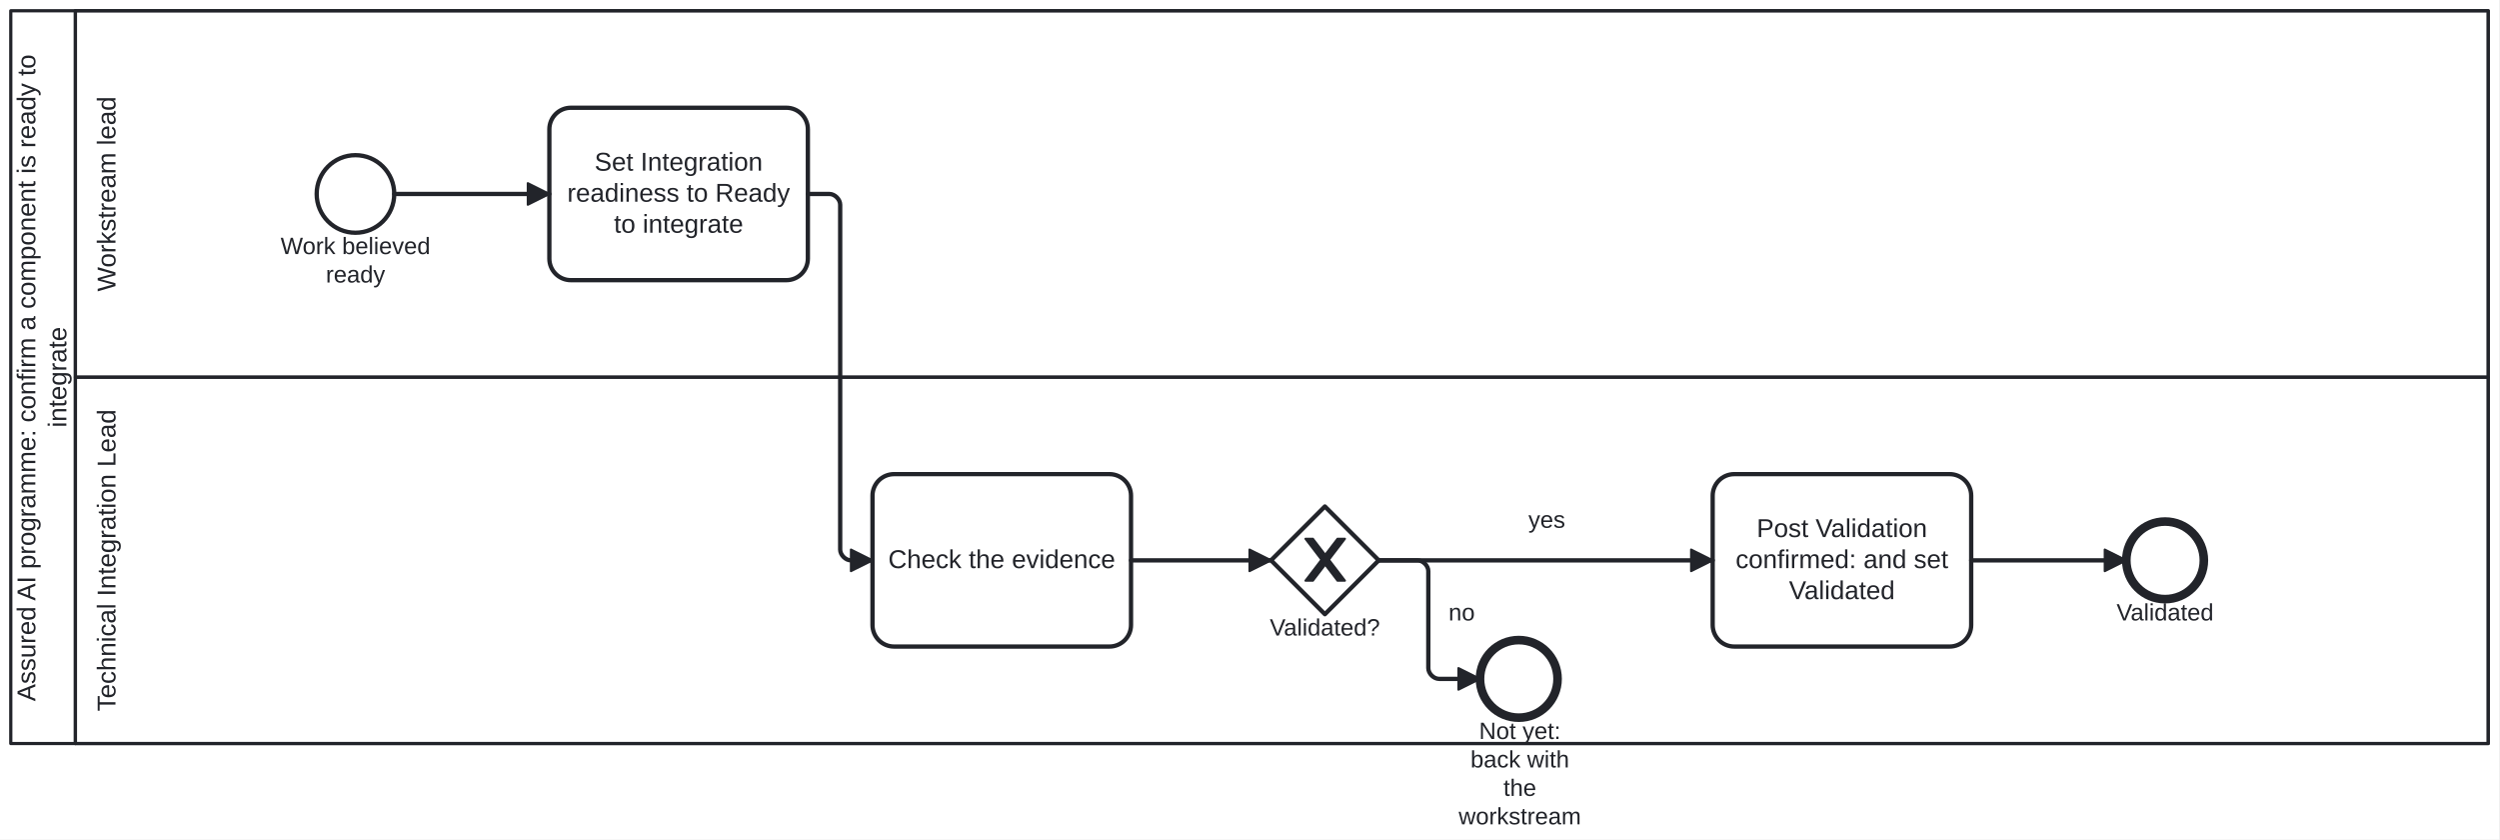
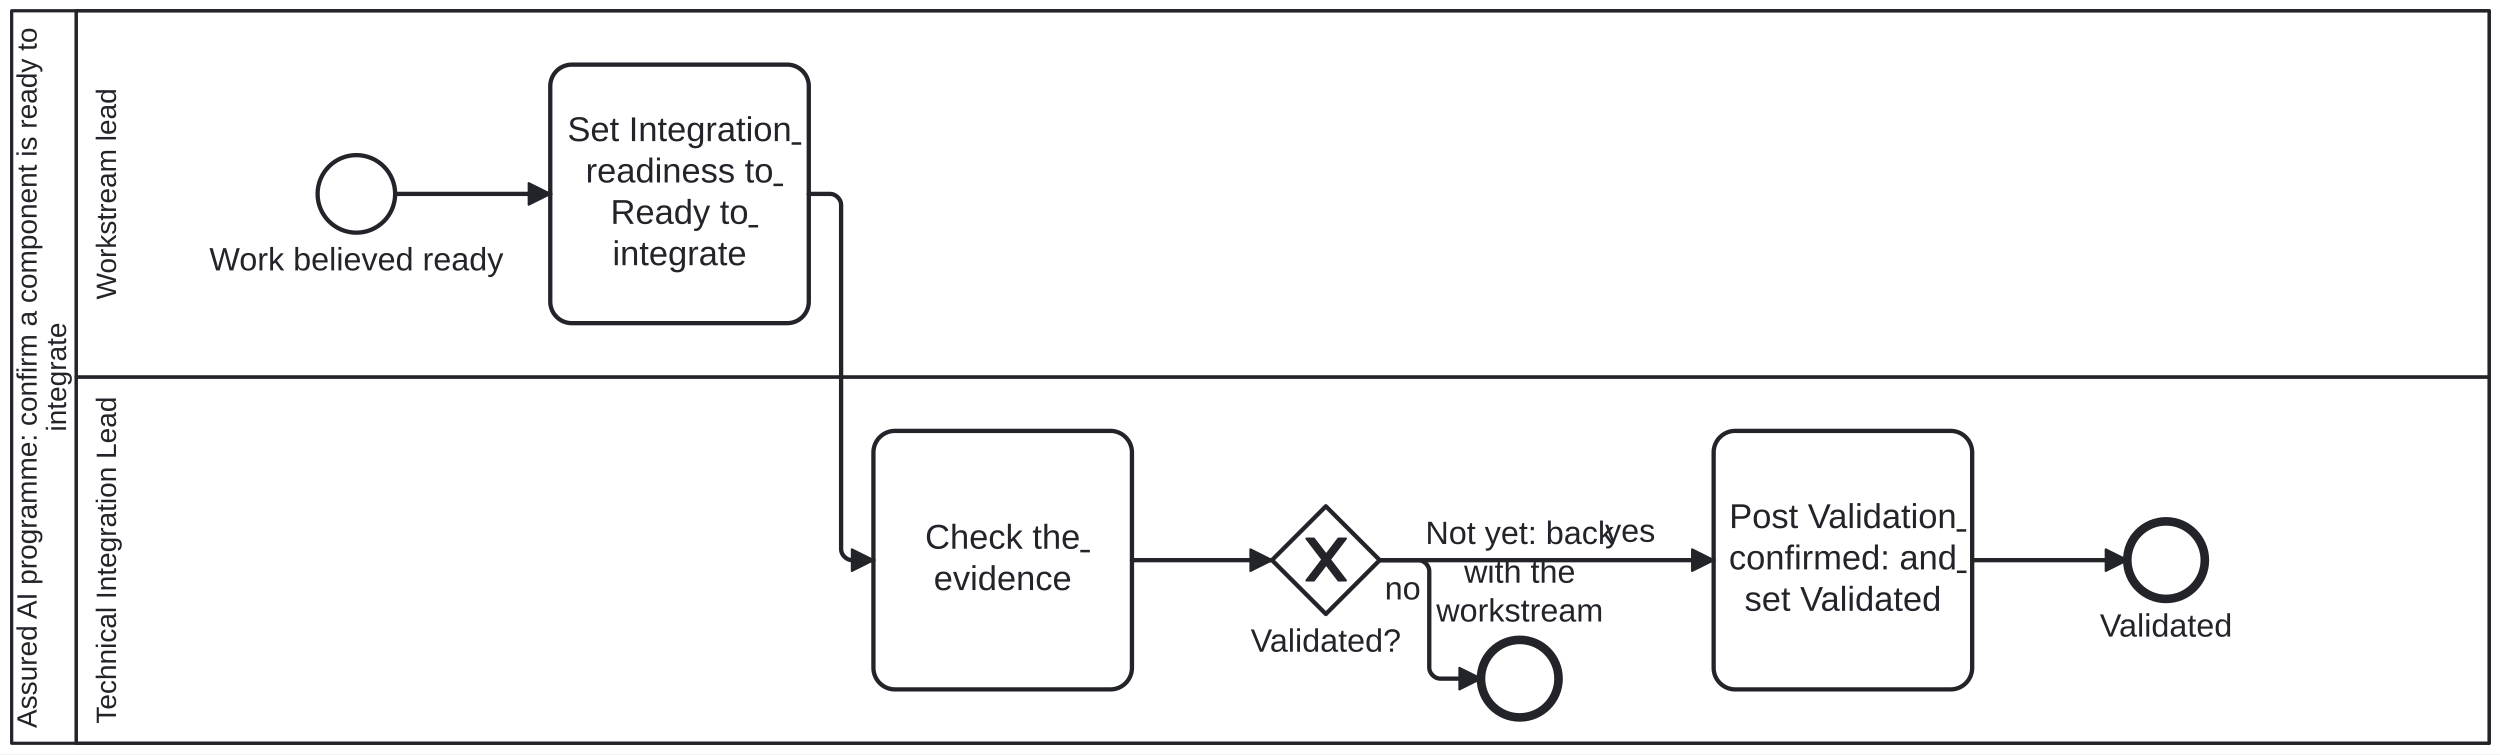
- <svg xmlns="http://www.w3.org/2000/svg" width="100%" style="max-width:100%;height:auto" viewBox="155 75 1160 389.5" version="1.1">
-   <rect x="155" y="75" width="1160" height="389.5" fill="#ffffff" />
+ <svg xmlns="http://www.w3.org/2000/svg" width="100%" style="max-width:100%;height:auto" viewBox="154.587 75 1160.412 350" version="1.1">
+   <style>.fa-task-link,.fa-subprocess-link{cursor:pointer}.fa-task-link text{text-decoration:underline}.fa-task-link:focus-visible,.fa-subprocess-link:focus-visible{outline:2px solid #2563eb;outline-offset:2px}.fa-subprocess-link:hover rect:not(.fa-link-hit),.fa-subprocess-link:focus-visible rect:not(.fa-link-hit){stroke-width:2.5px}</style>
+   <rect x="154.587" y="75" width="1160.412" height="350" fill="#ffffff" />
  <g class="djs-group">
    <g class="djs-element djs-shape" data-element-id="Participant_AAI_Validation" style="display: block;" transform="matrix(1 0 0 1 160 80)">
      <g class="djs-visual">
        <rect x="0" y="0" width="1150" height="340" rx="0" ry="0" style="stroke-linecap: round; stroke-linejoin: round; stroke: rgb(34, 36, 42); stroke-width: 1.5px; fill: white; fill-opacity: 0.95;" />
        <path style="fill: none; stroke-linecap: round; stroke-linejoin: round; stroke: rgb(34, 36, 42); stroke-width: 1.5px;" d="M30,0L30,340" />
-         <text lineHeight="1.2" class="djs-label" style="font-family: Arial, sans-serif; font-size: 12px; font-weight: normal; fill: rgb(34, 36, 42);" transform="matrix(-1.83697e-16 -1 1 -1.83697e-16 0 340)">
-           <tspan x="19.602" y="11.4">Assured AI programme: confirm a component is ready to </tspan>
-           <tspan x="146.65" y="25.8">integrate</tspan>
+         <text lineHeight="1.05" class="djs-label" transform="matrix(-1.83697e-16 -1 1 -1.83697e-16 0 340)" style="font-family: Arial, sans-serif; font-size: 13px; font-weight: normal; fill: rgb(34, 36, 42);">
+           <tspan x="7.068" y="11.588">Assured AI programme: confirm a component is ready to</tspan>
+           <tspan x="144.705" y="25.238">integrate</tspan>
        </text>
      </g>
      <rect class="djs-hit djs-hit-all" x="0" y="0" width="1150" height="340" style="fill: none; stroke-opacity: 0; stroke: white; stroke-width: 15px;" />
    </g>
    <g class="djs-children">
      <g class="djs-group">
        <g class="djs-element djs-shape" data-element-id="Lane_TIL" style="display: block;" transform="matrix(1 0 0 1 190 250)">
          <g class="djs-visual">
            <rect x="0" y="0" width="1120" height="170" rx="0" ry="0" style="stroke-linecap: round; stroke-linejoin: round; stroke: rgb(34, 36, 42); stroke-width: 1.5px; fill: white; fill-opacity: 0.25;" />
-             <text lineHeight="1.2" class="djs-label" style="font-family: Arial, sans-serif; font-size: 12px; font-weight: normal; fill: rgb(34, 36, 42);" transform="matrix(-1.83697e-16 -1 1 -1.83697e-16 0 170)">
-               <tspan x="14.951" y="18.6">Technical Integration Lead</tspan>
+             <text lineHeight="1.05" class="djs-label" transform="matrix(-1.83697e-16 -1 1 -1.83697e-16 0 170)" style="font-family: Arial, sans-serif; font-size: 13px; font-weight: normal; fill: rgb(34, 36, 42);">
+               <tspan x="9.114" y="18.413">Technical Integration Lead</tspan>
            </text>
          </g>
          <rect class="djs-hit djs-hit-all" x="0" y="0" width="1120" height="170" style="fill: none; stroke-opacity: 0; stroke: white; stroke-width: 15px;" />
        </g>
      </g>
      <g class="djs-group">
        <g class="djs-element djs-shape" data-element-id="Lane_Lead" style="display: block;" transform="matrix(1 0 0 1 190 80)">
          <g class="djs-visual">
            <rect x="0" y="0" width="1120" height="170" rx="0" ry="0" style="stroke-linecap: round; stroke-linejoin: round; stroke: rgb(34, 36, 42); stroke-width: 1.5px; fill: white; fill-opacity: 0.25;" />
-             <text lineHeight="1.2" class="djs-label" style="font-family: Arial, sans-serif; font-size: 12px; font-weight: normal; fill: rgb(34, 36, 42);" transform="matrix(-1.83697e-16 -1 1 -1.83697e-16 0 170)">
-               <tspan x="39.763" y="18.6">Workstream lead</tspan>
+             <text lineHeight="1.05" class="djs-label" transform="matrix(-1.83697e-16 -1 1 -1.83697e-16 0 170)" style="font-family: Arial, sans-serif; font-size: 13px; font-weight: normal; fill: rgb(34, 36, 42);">
+               <tspan x="35.993" y="18.413">Workstream lead</tspan>
            </text>
          </g>
          <rect class="djs-hit djs-hit-all" x="0" y="0" width="1120" height="170" style="fill: none; stroke-opacity: 0; stroke: white; stroke-width: 15px;" />
        </g>
      </g>
      <g class="djs-group">
        <g class="djs-element djs-shape" data-element-id="Start_AAI_Validation" style="display: block;" transform="matrix(1 0 0 1 302 147)">
          <g class="djs-visual">
            <circle cx="18" cy="18" r="18" style="stroke-linecap: round; stroke-linejoin: round; stroke: rgb(34, 36, 42); stroke-width: 2px; fill: white; fill-opacity: 0.95;" />
          </g>
          <rect class="djs-hit djs-hit-all" x="0" y="0" width="36" height="36" style="fill: none; stroke-opacity: 0; stroke: white; stroke-width: 15px;" />
        </g>
      </g>
      <g class="djs-group">
-         <g class="djs-element djs-shape" data-element-id="Start_AAI_Validation_label" style="display: block;" transform="matrix(1 0 0 1 285 183)">
-           <g class="djs-visual">
-             <text lineHeight="1.2" class="djs-label" style="font-family: Arial, sans-serif; font-size: 11px; font-weight: normal; fill: rgb(34, 36, 42);">
-               <tspan x="0.252" y="9.9">Work believed</tspan>
-               <tspan x="21.242" y="23.1">ready</tspan>
-             </text>
-           </g>
-           <rect class="djs-hit djs-hit-all" x="0" y="0" width="70" height="27" style="fill: none; stroke-opacity: 0; stroke: white; stroke-width: 15px;" />
-         </g>
-       </g>
-       <g class="djs-group">
-         <g class="djs-element djs-shape" data-element-id="A_Ready" style="display: block;" transform="matrix(1 0 0 1 410 125)">
-           <g class="djs-visual">
-             <rect x="0" y="0" width="120" height="80" rx="10" ry="10" style="stroke-linecap: round; stroke-linejoin: round; stroke: rgb(34, 36, 42); stroke-width: 2px; fill: white; fill-opacity: 0.95;" />
-             <text lineHeight="1.2" class="djs-label" style="font-family: Arial, sans-serif; font-size: 12px; font-weight: normal; fill: rgb(34, 36, 42);">
-               <tspan x="20.974" y="29.2">Set Integration </tspan>
-               <tspan x="8.303" y="43.6">readiness to Ready </tspan>
-               <tspan x="29.979" y="58">to integrate</tspan>
-             </text>
-           </g>
-           <rect class="djs-hit djs-hit-all" x="0" y="0" width="120" height="80" style="fill: none; stroke-opacity: 0; stroke: white; stroke-width: 15px;" />
-         </g>
-       </g>
-       <g class="djs-group">
-         <g class="djs-element djs-shape" data-element-id="A_Check" style="display: block;" transform="matrix(1 0 0 1 560 295)">
-           <g class="djs-visual">
-             <rect x="0" y="0" width="120" height="80" rx="10" ry="10" style="stroke-linecap: round; stroke-linejoin: round; stroke: rgb(34, 36, 42); stroke-width: 2px; fill: white; fill-opacity: 0.95;" />
-             <text lineHeight="1.2" class="djs-label" style="font-family: Arial, sans-serif; font-size: 12px; font-weight: normal; fill: rgb(34, 36, 42);">
-               <tspan x="7.301" y="43.6">Check the evidence</tspan>
-             </text>
-           </g>
-           <rect class="djs-hit djs-hit-all" x="0" y="0" width="120" height="80" style="fill: none; stroke-opacity: 0; stroke: white; stroke-width: 15px;" />
+         <g class="djs-element djs-shape" data-element-id="Start_AAI_Validation_label" style="display: block;" transform="matrix(1 0 0 1 231.7656 187)">
+           <g class="djs-visual">
+             <text lineHeight="1.2" class="djs-label" style="font-family: Arial, sans-serif; font-size: 15px; font-weight: normal; fill: rgb(34, 36, 42);">
+               <tspan x="20.006" y="13.5">Work believed ready</tspan>
+             </text>
+           </g>
+           <rect class="djs-hit djs-hit-all" x="0" y="0" width="176.469" height="18" style="fill: none; stroke-opacity: 0; stroke: white; stroke-width: 15px;" />
+         </g>
+       </g>
+       <g class="djs-group">
+         <g class="djs-element djs-shape" data-element-id="A_Ready" style="display: block;" transform="matrix(1 0 0 1 410 105)">
+           <g class="djs-visual">
+             <rect x="0" y="0" width="120" height="120" rx="10" ry="10" style="stroke-linecap: round; stroke-linejoin: round; stroke: rgb(34, 36, 42); stroke-width: 2px; fill: white; fill-opacity: 0.95;" />
+             <a class="fa-task-link" href="../../../en/cat-harness/processes/integration-validation.html#step-A_Ready" target="_top" aria-label="Open step: Set Integration readiness to Ready to integrate">
+               <text lineHeight="1.2" class="djs-label" transform="translate(0 21.1)" style="font-family: Arial, sans-serif; font-size: 16px; font-weight: normal; fill: rgb(34, 36, 42);">
+                 <tspan x="7.965" y="14.4">Set Integration</tspan>
+                 <tspan x="16.418" y="33.6">readiness to</tspan>
+                 <tspan x="27.98" y="52.8">Ready to</tspan>
+                 <tspan x="28.867" y="72">integrate</tspan>
+               </text>
+             </a>
+           </g>
+           <rect class="djs-hit djs-hit-all" x="0" y="0" width="120" height="120" style="fill: none; stroke-opacity: 0; stroke: white; stroke-width: 15px;" />
+         </g>
+       </g>
+       <g class="djs-group">
+         <g class="djs-element djs-shape" data-element-id="A_Check" style="display: block;" transform="matrix(1 0 0 1 560 275)">
+           <g class="djs-visual">
+             <rect x="0" y="0" width="120" height="120" rx="10" ry="10" style="stroke-linecap: round; stroke-linejoin: round; stroke: rgb(34, 36, 42); stroke-width: 2px; fill: white; fill-opacity: 0.95;" />
+             <a class="fa-task-link" href="../../../en/cat-harness/processes/integration-validation.html#step-A_Check" target="_top" aria-label="Open step: Check the evidence">
+               <text lineHeight="1.2" class="djs-label" transform="translate(0 40.3)" style="font-family: Arial, sans-serif; font-size: 16px; font-weight: normal; fill: rgb(34, 36, 42);">
+                 <tspan x="23.98" y="14.4">Check the</tspan>
+                 <tspan x="27.977" y="33.6">evidence</tspan>
+               </text>
+             </a>
+           </g>
+           <rect class="djs-hit djs-hit-all" x="0" y="0" width="120" height="120" style="fill: none; stroke-opacity: 0; stroke: white; stroke-width: 15px;" />
        </g>
      </g>
      <g class="djs-group">
        <g class="djs-element djs-shape" data-element-id="GW_Valid" style="display: block;" transform="matrix(1 0 0 1 745 310)">
          <g class="djs-visual">
            <polygon points="25,0 50,25 25,50 0,25" style="stroke-linecap: round; stroke-linejoin: round; stroke: rgb(34, 36, 42); stroke-width: 2px; fill: white; fill-opacity: 0.95;" />
            <path d="m 16,15 7.429,9.714 -7.429,9.714 3.429,0 5.714,-7.464 5.714,7.464 3.429,0 -7.429,-9.714 7.429,-9.714 -3.429,0 -5.714,7.464 -5.714,-7.464 -3.429,0 z" style="fill: rgb(34, 36, 42); stroke-linecap: round; stroke-linejoin: round; stroke: rgb(34, 36, 42); stroke-width: 1px;" />
          </g>
          <rect class="djs-hit djs-hit-all" x="0" y="0" width="50" height="50" style="fill: none; stroke-opacity: 0; stroke: white; stroke-width: 15px;" />
        </g>
      </g>
      <g class="djs-group">
-         <g class="djs-element djs-shape" data-element-id="GW_Valid_label" style="display: block;" transform="matrix(1 0 0 1 744 360)">
-           <g class="djs-visual">
-             <text lineHeight="1.2" class="djs-label" style="font-family: Arial, sans-serif; font-size: 11px; font-weight: normal; fill: rgb(34, 36, 42);">
-               <tspan x="0.415" y="9.9">Validated?</tspan>
-             </text>
-           </g>
-           <rect class="djs-hit djs-hit-all" x="0" y="0" width="52" height="14" style="fill: none; stroke-opacity: 0; stroke: white; stroke-width: 15px;" />
+         <g class="djs-element djs-shape" data-element-id="GW_Valid_label" style="display: block;" transform="matrix(1 0 0 1 715.1094 364)">
+           <g class="djs-visual">
+             <text lineHeight="1.2" class="djs-label" style="font-family: Arial, sans-serif; font-size: 15px; font-weight: normal; fill: rgb(34, 36, 42);">
+               <tspan x="20.002" y="13.5">Validated?</tspan>
+             </text>
+           </g>
+           <rect class="djs-hit djs-hit-all" x="0" y="0" width="109.781" height="18" style="fill: none; stroke-opacity: 0; stroke: white; stroke-width: 15px;" />
        </g>
      </g>
      <g class="djs-group">
        <g class="djs-element djs-shape" data-element-id="End_StopNotYet" style="display: block;" transform="matrix(1 0 0 1 842 372)">
          <g class="djs-visual">
            <circle cx="18" cy="18" r="18" style="stroke-linecap: round; stroke-linejoin: round; stroke: rgb(34, 36, 42); stroke-width: 4px; fill: white; fill-opacity: 0.95;" />
          </g>
          <rect class="djs-hit djs-hit-all" x="0" y="0" width="36" height="36" style="fill: none; stroke-opacity: 0; stroke: white; stroke-width: 15px;" />
        </g>
      </g>
      <g class="djs-group">
-         <g class="djs-element djs-shape" data-element-id="End_StopNotYet_label" style="display: block;" transform="matrix(1 0 0 1 828 408)">
-           <g class="djs-visual">
-             <text lineHeight="1.2" class="djs-label" style="font-family: Arial, sans-serif; font-size: 11px; font-weight: normal; fill: rgb(34, 36, 42);">
-               <tspan x="13.548" y="9.9">Not yet: </tspan>
-               <tspan x="9.573" y="23.1">back with </tspan>
-               <tspan x="24.854" y="36.3">the </tspan>
-               <tspan x="4.079" y="49.5">workstream</tspan>
-             </text>
-           </g>
-           <rect class="djs-hit djs-hit-all" x="0" y="0" width="65" height="40" style="fill: none; stroke-opacity: 0; stroke: white; stroke-width: 15px;" />
-         </g>
-       </g>
-       <g class="djs-group">
-         <g class="djs-element djs-shape" data-element-id="A_Confirm" style="display: block;" transform="matrix(1 0 0 1 950 295)">
-           <g class="djs-visual">
-             <rect x="0" y="0" width="120" height="80" rx="10" ry="10" style="stroke-linecap: round; stroke-linejoin: round; stroke: rgb(34, 36, 42); stroke-width: 2px; fill: white; fill-opacity: 0.95;" />
-             <text lineHeight="1.2" class="djs-label" style="font-family: Arial, sans-serif; font-size: 12px; font-weight: normal; fill: rgb(34, 36, 42);">
-               <tspan x="20.42" y="29.2">Post Validation </tspan>
-               <tspan x="10.641" y="43.6">confirmed: and set </tspan>
-               <tspan x="35.426" y="58">Validated</tspan>
-             </text>
-           </g>
-           <rect class="djs-hit djs-hit-all" x="0" y="0" width="120" height="80" style="fill: none; stroke-opacity: 0; stroke: white; stroke-width: 15px;" />
+         <g class="djs-element djs-shape" data-element-id="End_StopNotYet_label" style="display: block;" transform="matrix(1 0 0 1 796.2266 314)">
+           <g class="djs-visual">
+             <text lineHeight="1.2" class="djs-label" style="font-family: Arial, sans-serif; font-size: 15px; font-weight: normal; fill: rgb(34, 36, 42);">
+               <tspan x="20.004" y="13.5">Not yet: back</tspan>
+               <tspan x="37.926" y="31.5">with the</tspan>
+               <tspan x="25.017" y="49.5">workstream</tspan>
+             </text>
+           </g>
+           <rect class="djs-hit djs-hit-all" x="0" y="0" width="127.547" height="54" style="fill: none; stroke-opacity: 0; stroke: white; stroke-width: 15px;" />
+         </g>
+       </g>
+       <g class="djs-group">
+         <g class="djs-element djs-shape" data-element-id="A_Confirm" style="display: block;" transform="matrix(1 0 0 1 950 275)">
+           <g class="djs-visual">
+             <rect x="0" y="0" width="120" height="120" rx="10" ry="10" style="stroke-linecap: round; stroke-linejoin: round; stroke: rgb(34, 36, 42); stroke-width: 2px; fill: white; fill-opacity: 0.95;" />
+             <a class="fa-task-link" href="../../../en/cat-harness/processes/integration-validation.html#step-A_Confirm" target="_top" aria-label="Open step: Post Validation confirmed: and set Validated">
+               <text lineHeight="1.2" class="djs-label" transform="translate(0 30.7)" style="font-family: Arial, sans-serif; font-size: 16px; font-weight: normal; fill: rgb(34, 36, 42);">
+                 <tspan x="7.227" y="14.4">Post Validation</tspan>
+                 <tspan x="7.082" y="33.6">confirmed: and</tspan>
+                 <tspan x="14.34" y="52.8">set Validated</tspan>
+               </text>
+             </a>
+           </g>
+           <rect class="djs-hit djs-hit-all" x="0" y="0" width="120" height="120" style="fill: none; stroke-opacity: 0; stroke: white; stroke-width: 15px;" />
        </g>
      </g>
      <g class="djs-group">
        <g class="djs-element djs-shape" data-element-id="End_AAI_Validation" style="display: block;" transform="matrix(1 0 0 1 1142 317)">
          <g class="djs-visual">
            <circle cx="18" cy="18" r="18" style="stroke-linecap: round; stroke-linejoin: round; stroke: rgb(34, 36, 42); stroke-width: 4px; fill: white; fill-opacity: 0.95;" />
          </g>
          <rect class="djs-hit djs-hit-all" x="0" y="0" width="36" height="36" style="fill: none; stroke-opacity: 0; stroke: white; stroke-width: 15px;" />
        </g>
      </g>
      <g class="djs-group">
-         <g class="djs-element djs-shape" data-element-id="End_AAI_Validation_label" style="display: block;" transform="matrix(1 0 0 1 1137 353)">
-           <g class="djs-visual">
-             <text lineHeight="1.2" class="djs-label" style="font-family: Arial, sans-serif; font-size: 11px; font-weight: normal; fill: rgb(34, 36, 42);">
-               <tspan x="0.474" y="9.9">Validated</tspan>
-             </text>
-           </g>
-           <rect class="djs-hit djs-hit-all" x="0" y="0" width="46" height="14" style="fill: none; stroke-opacity: 0; stroke: white; stroke-width: 15px;" />
+         <g class="djs-element djs-shape" data-element-id="End_AAI_Validation_label" style="display: block;" transform="matrix(1 0 0 1 1109.281 357)">
+           <g class="djs-visual">
+             <text lineHeight="1.2" class="djs-label" style="font-family: Arial, sans-serif; font-size: 15px; font-weight: normal; fill: rgb(34, 36, 42);">
+               <tspan x="20.001" y="13.5">Validated</tspan>
+             </text>
+           </g>
+           <rect class="djs-hit djs-hit-all" x="0" y="0" width="101.438" height="18" style="fill: none; stroke-opacity: 0; stroke: white; stroke-width: 15px;" />
        </g>
      </g>
      <g class="djs-group">
        <g class="djs-element djs-connection" data-element-id="SF_AAI_Validation_1" style="display: block;">
          <g class="djs-visual">
            <defs>
              <marker id="folio-marker-1" viewBox="0 0 20 20" refX="11" refY="10" markerWidth="10" markerHeight="10" orient="auto">
                <path d="M 1 5 L 11 10 L 1 15 Z" style="stroke-linecap: round; stroke-linejoin: round; stroke: rgb(34, 36, 42); stroke-width: 1px; fill: rgb(34, 36, 42);" />
              </marker>
            </defs>
            <path data-corner-radius="5" style="fill: none; stroke-linecap: round; stroke-linejoin: round; stroke: rgb(34, 36, 42); stroke-width: 2px; marker-end: url('#folio-marker-1');" d="M338,165L410,165" />
          </g>
          <path d="M338,165L410,165" class="djs-hit djs-hit-stroke" style="fill: none; stroke-opacity: 0; stroke: white; stroke-width: 15px;" />
        </g>
      </g>
      <g class="djs-group">
        <g class="djs-element djs-connection" data-element-id="SF_AAI_Validation_2" style="display: block;">
          <g class="djs-visual">
            <defs>
              <marker id="folio-marker-2" viewBox="0 0 20 20" refX="11" refY="10" markerWidth="10" markerHeight="10" orient="auto">
                <path d="M 1 5 L 11 10 L 1 15 Z" style="stroke-linecap: round; stroke-linejoin: round; stroke: rgb(34, 36, 42); stroke-width: 1px; fill: rgb(34, 36, 42);" />
              </marker>
            </defs>
            <path data-corner-radius="5" style="fill: none; stroke-linecap: round; stroke-linejoin: round; stroke: rgb(34, 36, 42); stroke-width: 2px; marker-end: url('#folio-marker-2');" d="M530,165L540,165C542.5,165,545,167.5,545,170L545,330C545,332.5,547.5,335,550,335L560,335" />
          </g>
          <path d="M530,165L545,165L545,335L560,335" class="djs-hit djs-hit-stroke" style="fill: none; stroke-opacity: 0; stroke: white; stroke-width: 15px;" />
        </g>
      </g>
      <g class="djs-group">
        <g class="djs-element djs-connection" data-element-id="SF_AAI_Validation_3" style="display: block;">
          <g class="djs-visual">
            <defs>
              <marker id="folio-marker-3" viewBox="0 0 20 20" refX="11" refY="10" markerWidth="10" markerHeight="10" orient="auto">
                <path d="M 1 5 L 11 10 L 1 15 Z" style="stroke-linecap: round; stroke-linejoin: round; stroke: rgb(34, 36, 42); stroke-width: 1px; fill: rgb(34, 36, 42);" />
              </marker>
            </defs>
            <path data-corner-radius="5" style="fill: none; stroke-linecap: round; stroke-linejoin: round; stroke: rgb(34, 36, 42); stroke-width: 2px; marker-end: url('#folio-marker-3');" d="M680,335L745,335" />
          </g>
          <path d="M680,335L745,335" class="djs-hit djs-hit-stroke" style="fill: none; stroke-opacity: 0; stroke: white; stroke-width: 15px;" />
        </g>
      </g>
      <g class="djs-group">
        <g class="djs-element djs-connection" data-element-id="SF_AAI_Validation_4" style="display: block;">
          <g class="djs-visual">
            <defs>
              <marker id="folio-marker-4" viewBox="0 0 20 20" refX="11" refY="10" markerWidth="10" markerHeight="10" orient="auto">
                <path d="M 1 5 L 11 10 L 1 15 Z" style="stroke-linecap: round; stroke-linejoin: round; stroke: rgb(34, 36, 42); stroke-width: 1px; fill: rgb(34, 36, 42);" />
              </marker>
            </defs>
            <path data-corner-radius="5" style="fill: none; stroke-linecap: round; stroke-linejoin: round; stroke: rgb(34, 36, 42); stroke-width: 2px; marker-end: url('#folio-marker-4');" d="M795,335L813,335C815.5,335,818,337.5,818,340L818,385C818,387.5,820.5,390,823,390L842,390" />
          </g>
          <path d="M795,335L818,335L818,390L842,390" class="djs-hit djs-hit-stroke" style="fill: none; stroke-opacity: 0; stroke: white; stroke-width: 15px;" />
        </g>
      </g>
      <g class="djs-group">
-         <g class="djs-element djs-shape" data-element-id="SF_AAI_Validation_4_label" style="display: block;" transform="matrix(1 0 0 1 827 353)">
-           <g class="djs-visual">
-             <text lineHeight="1.2" class="djs-label" style="font-family: Arial, sans-serif; font-size: 11px; font-weight: normal; fill: rgb(34, 36, 42);">
-               <tspan x="0.382" y="9.9">no</tspan>
-             </text>
-           </g>
-           <rect class="djs-hit djs-hit-all" x="0" y="0" width="13" height="14" style="fill: none; stroke-opacity: 0; stroke: white; stroke-width: 15px;" />
+         <g class="djs-element djs-shape" data-element-id="SF_AAI_Validation_4_label" style="display: block;" transform="matrix(1 0 0 1 777.3125 339.75)">
+           <g class="djs-visual">
+             <text lineHeight="1.2" class="djs-label" style="font-family: Arial, sans-serif; font-size: 15px; font-weight: normal; fill: rgb(34, 36, 42);">
+               <tspan x="20.001" y="13.5">no</tspan>
+             </text>
+           </g>
+           <rect class="djs-hit djs-hit-all" x="0" y="0" width="56.688" height="18" style="fill: none; stroke-opacity: 0; stroke: white; stroke-width: 15px;" />
        </g>
      </g>
      <g class="djs-group">
        <g class="djs-element djs-connection" data-element-id="SF_AAI_Validation_5" style="display: block;">
          <g class="djs-visual">
            <defs>
              <marker id="folio-marker-5" viewBox="0 0 20 20" refX="11" refY="10" markerWidth="10" markerHeight="10" orient="auto">
                <path d="M 1 5 L 11 10 L 1 15 Z" style="stroke-linecap: round; stroke-linejoin: round; stroke: rgb(34, 36, 42); stroke-width: 1px; fill: rgb(34, 36, 42);" />
              </marker>
            </defs>
            <path data-corner-radius="5" style="fill: none; stroke-linecap: round; stroke-linejoin: round; stroke: rgb(34, 36, 42); stroke-width: 2px; marker-end: url('#folio-marker-5');" d="M795,335L950,335" />
          </g>
          <path d="M795,335L950,335" class="djs-hit djs-hit-stroke" style="fill: none; stroke-opacity: 0; stroke: white; stroke-width: 15px;" />
        </g>
      </g>
      <g class="djs-group">
-         <g class="djs-element djs-shape" data-element-id="SF_AAI_Validation_5_label" style="display: block;" transform="matrix(1 0 0 1 864 310)">
-           <g class="djs-visual">
-             <text lineHeight="1.2" class="djs-label" style="font-family: Arial, sans-serif; font-size: 11px; font-weight: normal; fill: rgb(34, 36, 42);">
-               <tspan x="0.441" y="9.9">yes</tspan>
-             </text>
-           </g>
-           <rect class="djs-hit djs-hit-all" x="0" y="0" width="18" height="14" style="fill: none; stroke-opacity: 0; stroke: white; stroke-width: 15px;" />
+         <g class="djs-element djs-shape" data-element-id="SF_AAI_Validation_5_label" style="display: block;" transform="matrix(1 0 0 1 879.5781 313)">
+           <g class="djs-visual">
+             <text lineHeight="1.2" class="djs-label" style="font-family: Arial, sans-serif; font-size: 15px; font-weight: normal; fill: rgb(34, 36, 42);">
+               <tspan x="20.001" y="13.5">yes</tspan>
+             </text>
+           </g>
+           <rect class="djs-hit djs-hit-all" x="0" y="0" width="63.344" height="18" style="fill: none; stroke-opacity: 0; stroke: white; stroke-width: 15px;" />
        </g>
      </g>
      <g class="djs-group">
        <g class="djs-element djs-connection" data-element-id="SF_AAI_Validation_6" style="display: block;">
          <g class="djs-visual">
            <defs>
              <marker id="folio-marker-6" viewBox="0 0 20 20" refX="11" refY="10" markerWidth="10" markerHeight="10" orient="auto">
                <path d="M 1 5 L 11 10 L 1 15 Z" style="stroke-linecap: round; stroke-linejoin: round; stroke: rgb(34, 36, 42); stroke-width: 1px; fill: rgb(34, 36, 42);" />
              </marker>
            </defs>
            <path data-corner-radius="5" style="fill: none; stroke-linecap: round; stroke-linejoin: round; stroke: rgb(34, 36, 42); stroke-width: 2px; marker-end: url('#folio-marker-6');" d="M1070,335L1142,335" />
          </g>
          <path d="M1070,335L1142,335" class="djs-hit djs-hit-stroke" style="fill: none; stroke-opacity: 0; stroke: white; stroke-width: 15px;" />
        </g>
      </g>
    </g>
  </g>
</svg>
